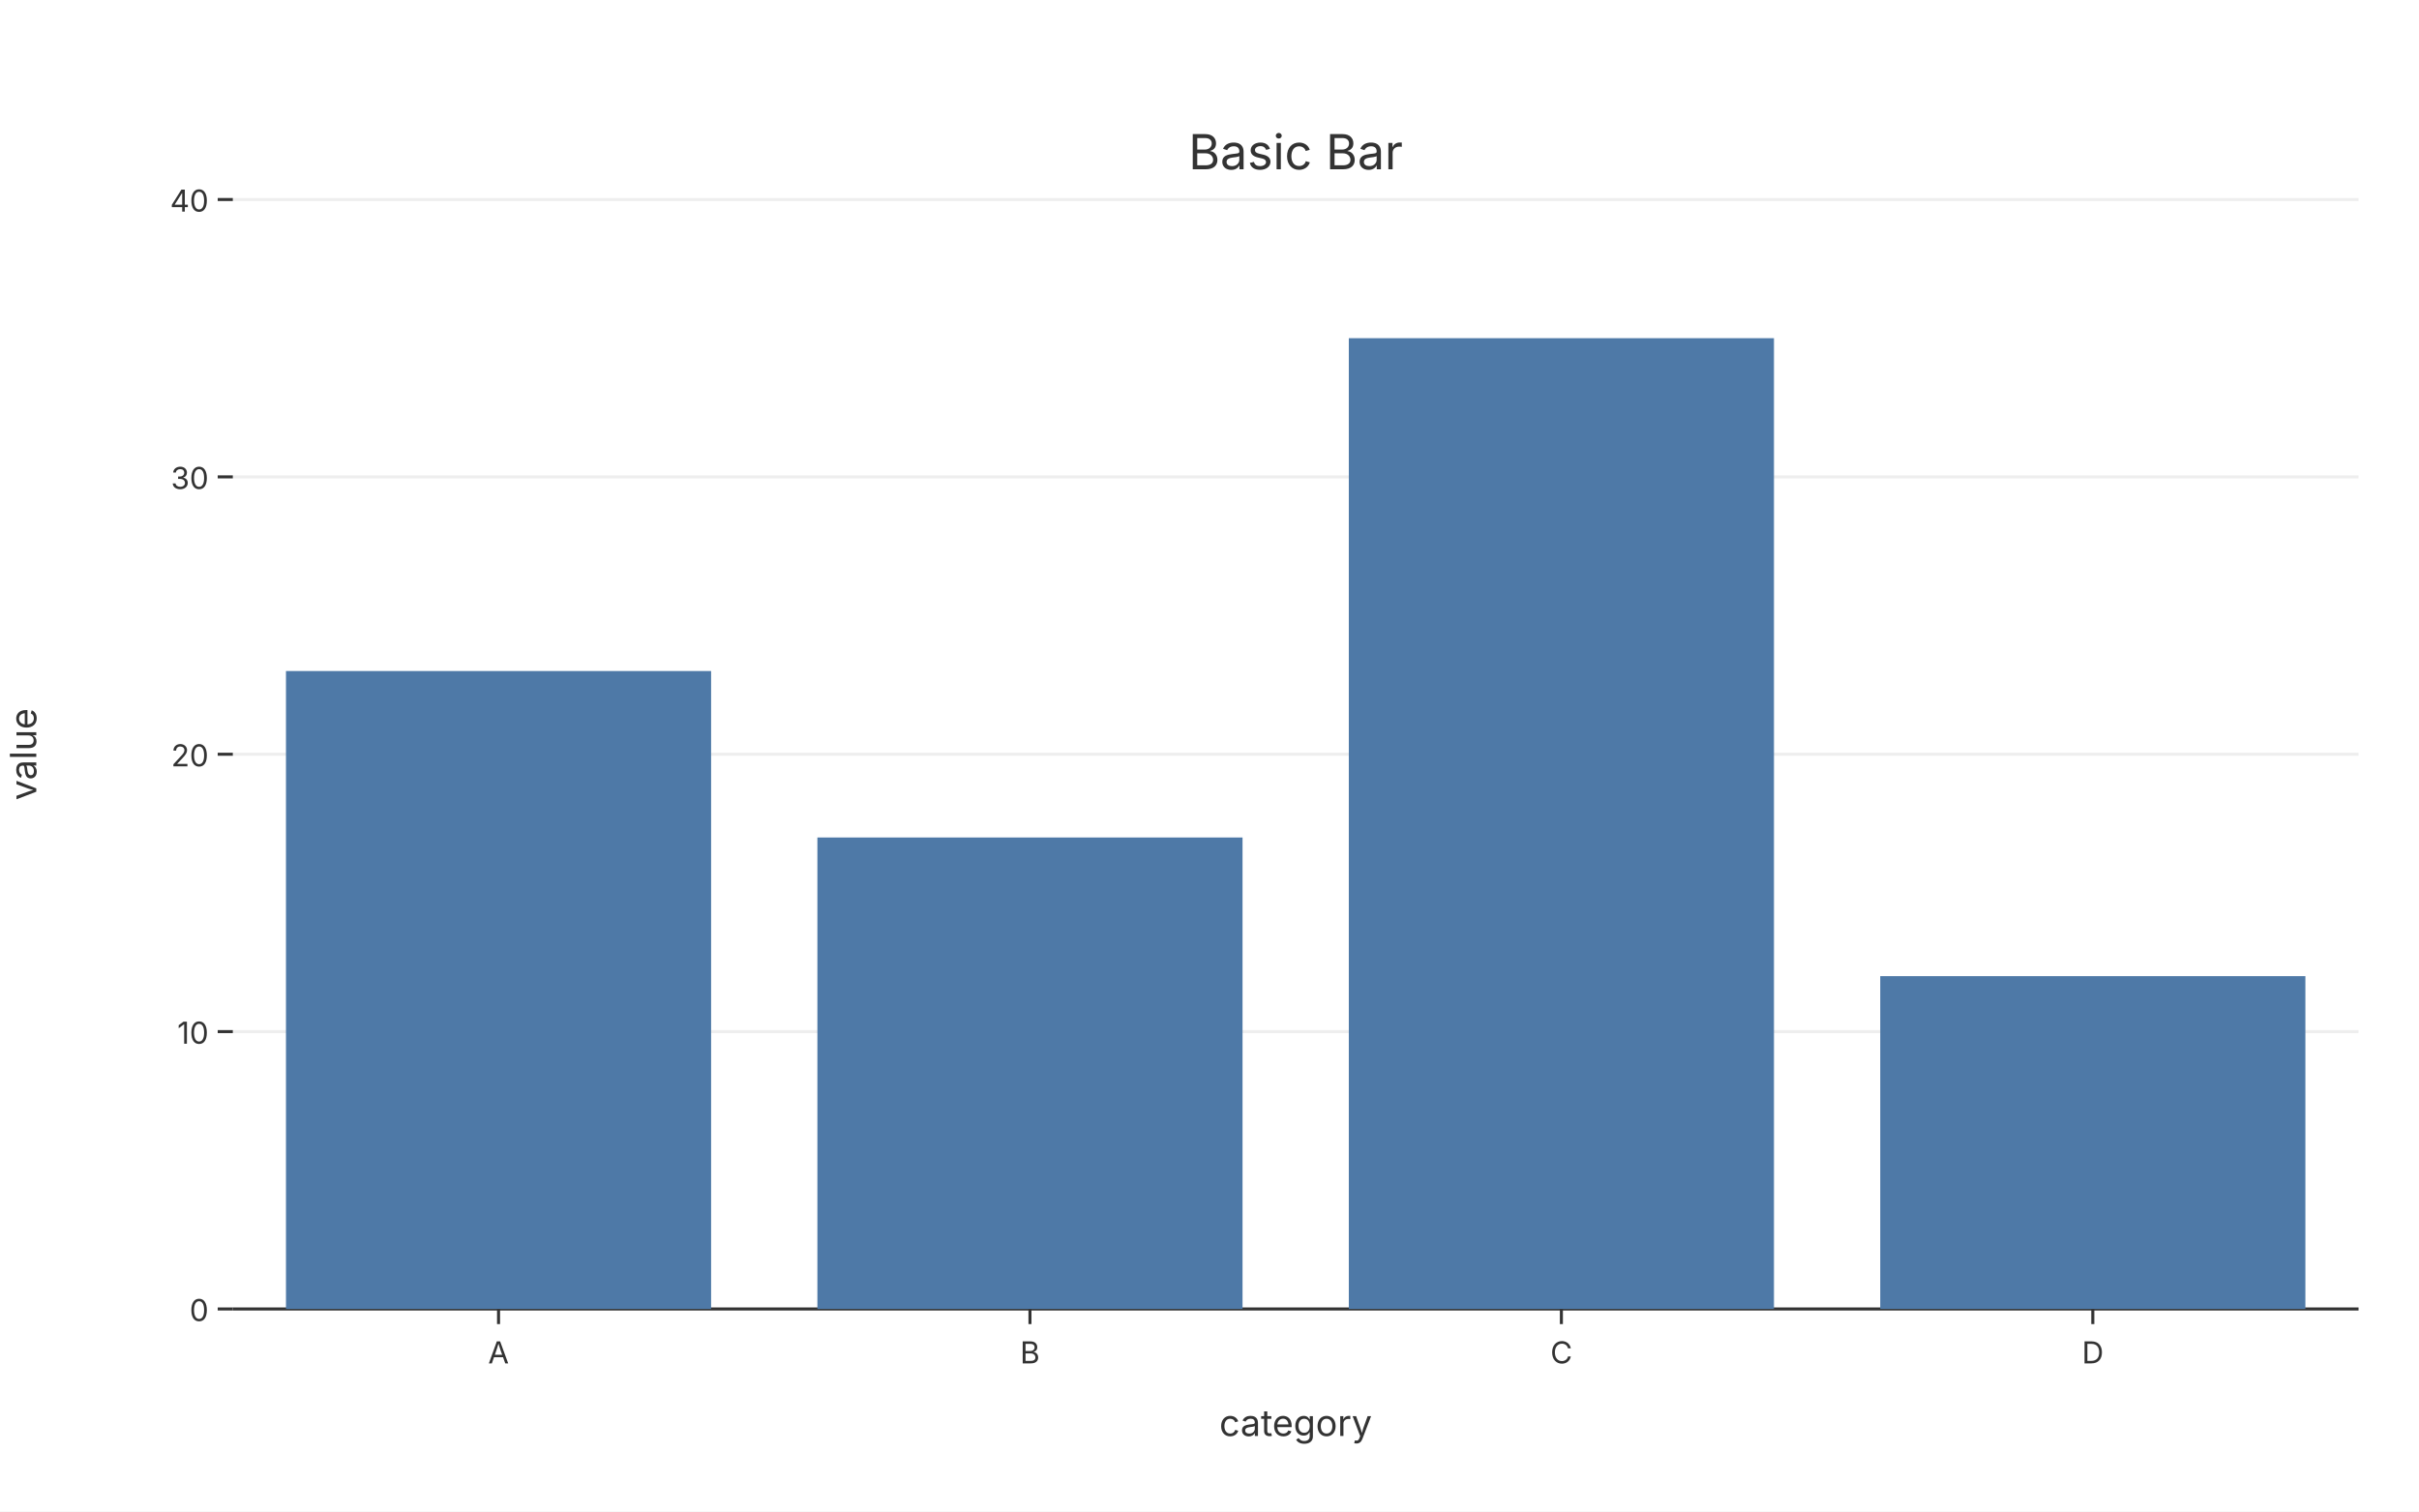
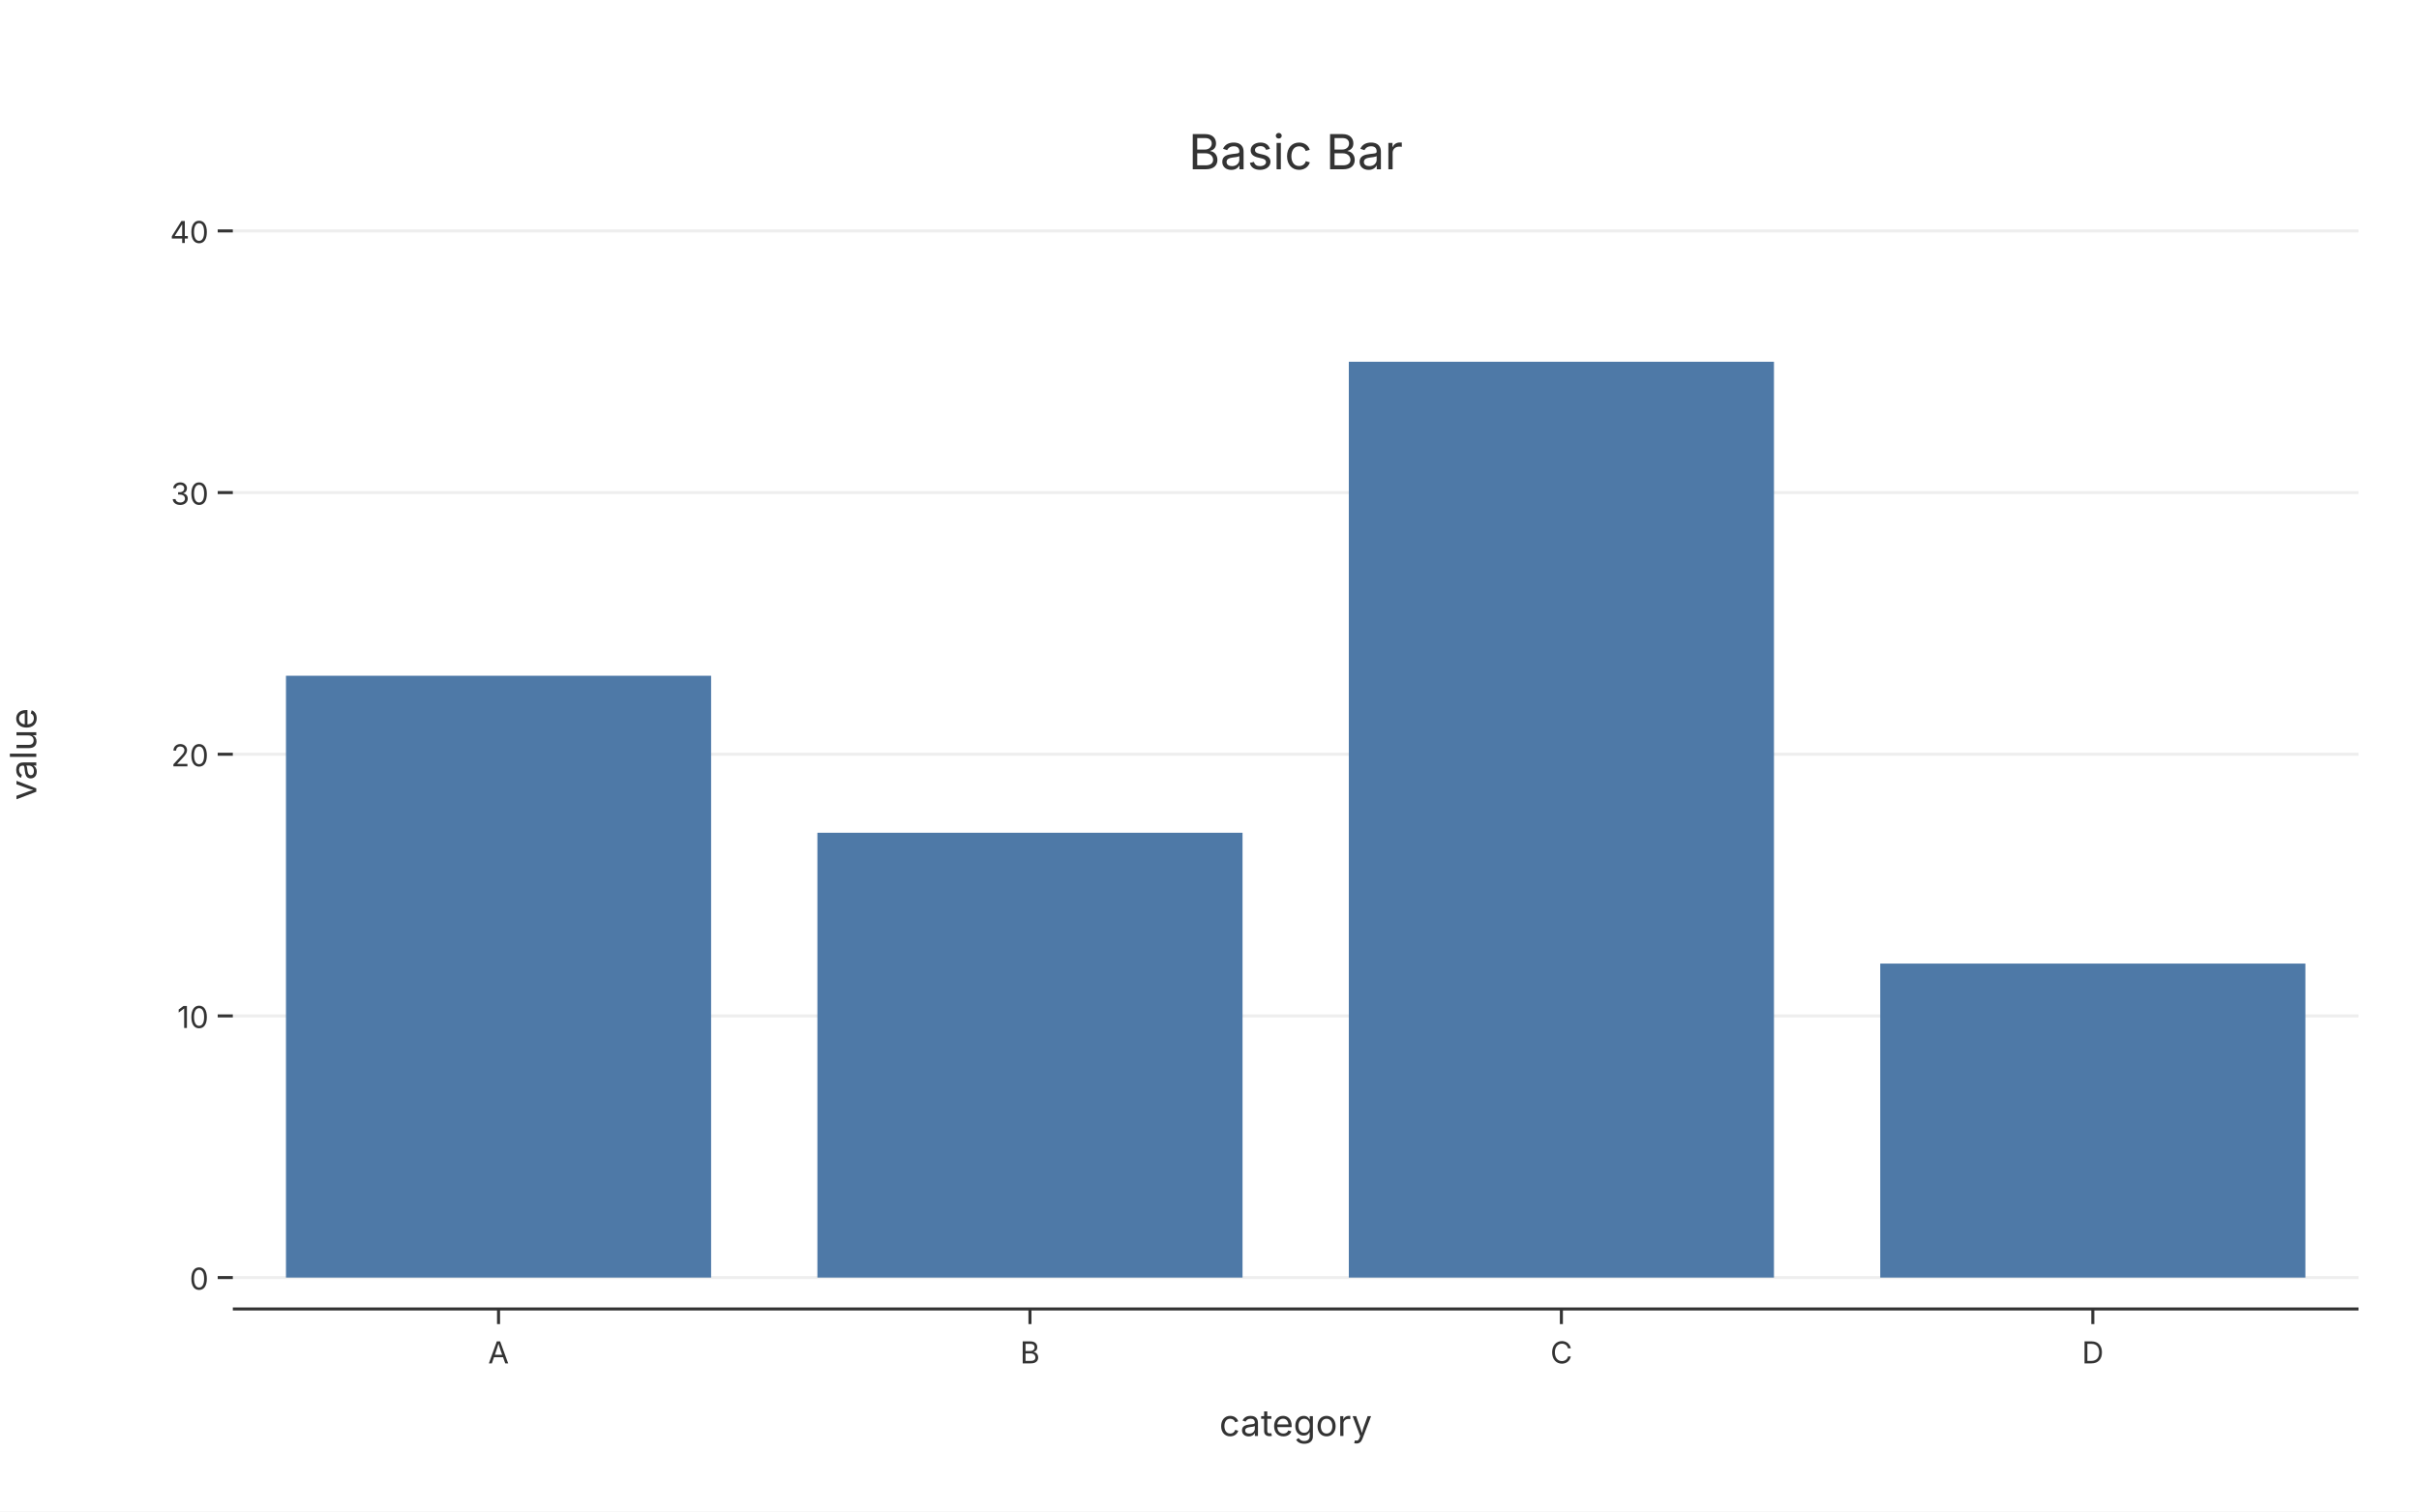
<svg xmlns="http://www.w3.org/2000/svg" width="800" height="500" viewBox="0 0 800.0 500.0">
  <defs>
    <clipPath id="plot-clip">
      <rect x="77" y="66" width="703" height="367" />
    </clipPath>
  </defs>
  <rect x="0" y="0" width="800" height="500" fill="#FFFFFF" />
-   <line x1="77" y1="433" x2="780" y2="433" stroke="#EEEEEE" stroke-width="1" />
-   <line x1="77" y1="341.25" x2="780" y2="341.25" stroke="#EEEEEE" stroke-width="1" />
+   <line x1="77" y1="422.613" x2="780" y2="422.613" stroke="#EEEEEE" stroke-width="1" />
+   <line x1="77" y1="336.057" x2="780" y2="336.057" stroke="#EEEEEE" stroke-width="1" />
  <line x1="77" y1="249.5" x2="780" y2="249.5" stroke="#EEEEEE" stroke-width="1" />
-   <line x1="77" y1="157.75" x2="780" y2="157.75" stroke="#EEEEEE" stroke-width="1" />
-   <line x1="77" y1="66" x2="780" y2="66" stroke="#EEEEEE" stroke-width="1" />
+   <line x1="77" y1="162.943" x2="780" y2="162.943" stroke="#EEEEEE" stroke-width="1" />
+   <line x1="77" y1="76.387" x2="780" y2="76.387" stroke="#EEEEEE" stroke-width="1" />
  <line x1="77" y1="433" x2="780" y2="433" stroke="#333333" stroke-width="1" />
  <g clip-path="url(#plot-clip)">
-     <rect x="94.575" y="221.975" width="140.6" height="211.025" fill="#4E79A7" />
-     <rect x="270.325" y="277.025" width="140.6" height="155.975" fill="#4E79A7" />
-     <rect x="446.075" y="111.875" width="140.6" height="321.125" fill="#4E79A7" />
-     <rect x="621.825" y="322.9" width="140.6" height="110.1" fill="#4E79A7" />
+     <rect x="94.575" y="223.533" width="140.6" height="199.08" fill="#4E79A7" />
+     <rect x="270.325" y="275.467" width="140.6" height="147.146" fill="#4E79A7" />
+     <rect x="446.075" y="119.665" width="140.6" height="302.948" fill="#4E79A7" />
+     <rect x="621.825" y="318.745" width="140.6" height="103.868" fill="#4E79A7" />
  </g>
  <line x1="164.875" y1="433" x2="164.875" y2="438" stroke="#333333" stroke-width="1" />
  <text x="164.875" y="451" font-family="Inter, Helvetica Neue, Arial, sans-serif" font-size="10" fill="#333333" text-anchor="middle">A</text>
  <line x1="340.625" y1="433" x2="340.625" y2="438" stroke="#333333" stroke-width="1" />
  <text x="340.625" y="451" font-family="Inter, Helvetica Neue, Arial, sans-serif" font-size="10" fill="#333333" text-anchor="middle">B</text>
  <line x1="516.375" y1="433" x2="516.375" y2="438" stroke="#333333" stroke-width="1" />
  <text x="516.375" y="451" font-family="Inter, Helvetica Neue, Arial, sans-serif" font-size="10" fill="#333333" text-anchor="middle">C</text>
  <line x1="692.125" y1="433" x2="692.125" y2="438" stroke="#333333" stroke-width="1" />
  <text x="692.125" y="451" font-family="Inter, Helvetica Neue, Arial, sans-serif" font-size="10" fill="#333333" text-anchor="middle">D</text>
-   <line x1="72" y1="433" x2="77" y2="433" stroke="#333333" stroke-width="1" />
-   <text x="69" y="437" font-family="Inter, Helvetica Neue, Arial, sans-serif" font-size="10" fill="#333333" text-anchor="end">0</text>
-   <line x1="72" y1="341.25" x2="77" y2="341.25" stroke="#333333" stroke-width="1" />
-   <text x="69" y="345.25" font-family="Inter, Helvetica Neue, Arial, sans-serif" font-size="10" fill="#333333" text-anchor="end">10</text>
+   <line x1="72" y1="422.613" x2="77" y2="422.613" stroke="#333333" stroke-width="1" />
+   <text x="69" y="426.613" font-family="Inter, Helvetica Neue, Arial, sans-serif" font-size="10" fill="#333333" text-anchor="end">0</text>
+   <line x1="72" y1="336.057" x2="77" y2="336.057" stroke="#333333" stroke-width="1" />
+   <text x="69" y="340.057" font-family="Inter, Helvetica Neue, Arial, sans-serif" font-size="10" fill="#333333" text-anchor="end">10</text>
  <line x1="72" y1="249.5" x2="77" y2="249.5" stroke="#333333" stroke-width="1" />
  <text x="69" y="253.5" font-family="Inter, Helvetica Neue, Arial, sans-serif" font-size="10" fill="#333333" text-anchor="end">20</text>
-   <line x1="72" y1="157.75" x2="77" y2="157.75" stroke="#333333" stroke-width="1" />
-   <text x="69" y="161.75" font-family="Inter, Helvetica Neue, Arial, sans-serif" font-size="10" fill="#333333" text-anchor="end">30</text>
-   <line x1="72" y1="66" x2="77" y2="66" stroke="#333333" stroke-width="1" />
-   <text x="69" y="70" font-family="Inter, Helvetica Neue, Arial, sans-serif" font-size="10" fill="#333333" text-anchor="end">40</text>
+   <line x1="72" y1="162.943" x2="77" y2="162.943" stroke="#333333" stroke-width="1" />
+   <text x="69" y="166.943" font-family="Inter, Helvetica Neue, Arial, sans-serif" font-size="10" fill="#333333" text-anchor="end">30</text>
+   <line x1="72" y1="76.387" x2="77" y2="76.387" stroke="#333333" stroke-width="1" />
+   <text x="69" y="80.387" font-family="Inter, Helvetica Neue, Arial, sans-serif" font-size="10" fill="#333333" text-anchor="end">40</text>
  <text x="428.5" y="56" font-family="Inter, Helvetica Neue, Arial, sans-serif" font-size="16" fill="#333333" text-anchor="middle">Basic Bar</text>
  <text x="428.5" y="475" font-family="Inter, Helvetica Neue, Arial, sans-serif" font-size="12" fill="#333333" text-anchor="middle">category</text>
  <text x="12" y="249.5" font-family="Inter, Helvetica Neue, Arial, sans-serif" font-size="12" fill="#333333" text-anchor="middle" transform="rotate(-90,12,249.5)">value</text>
</svg>
